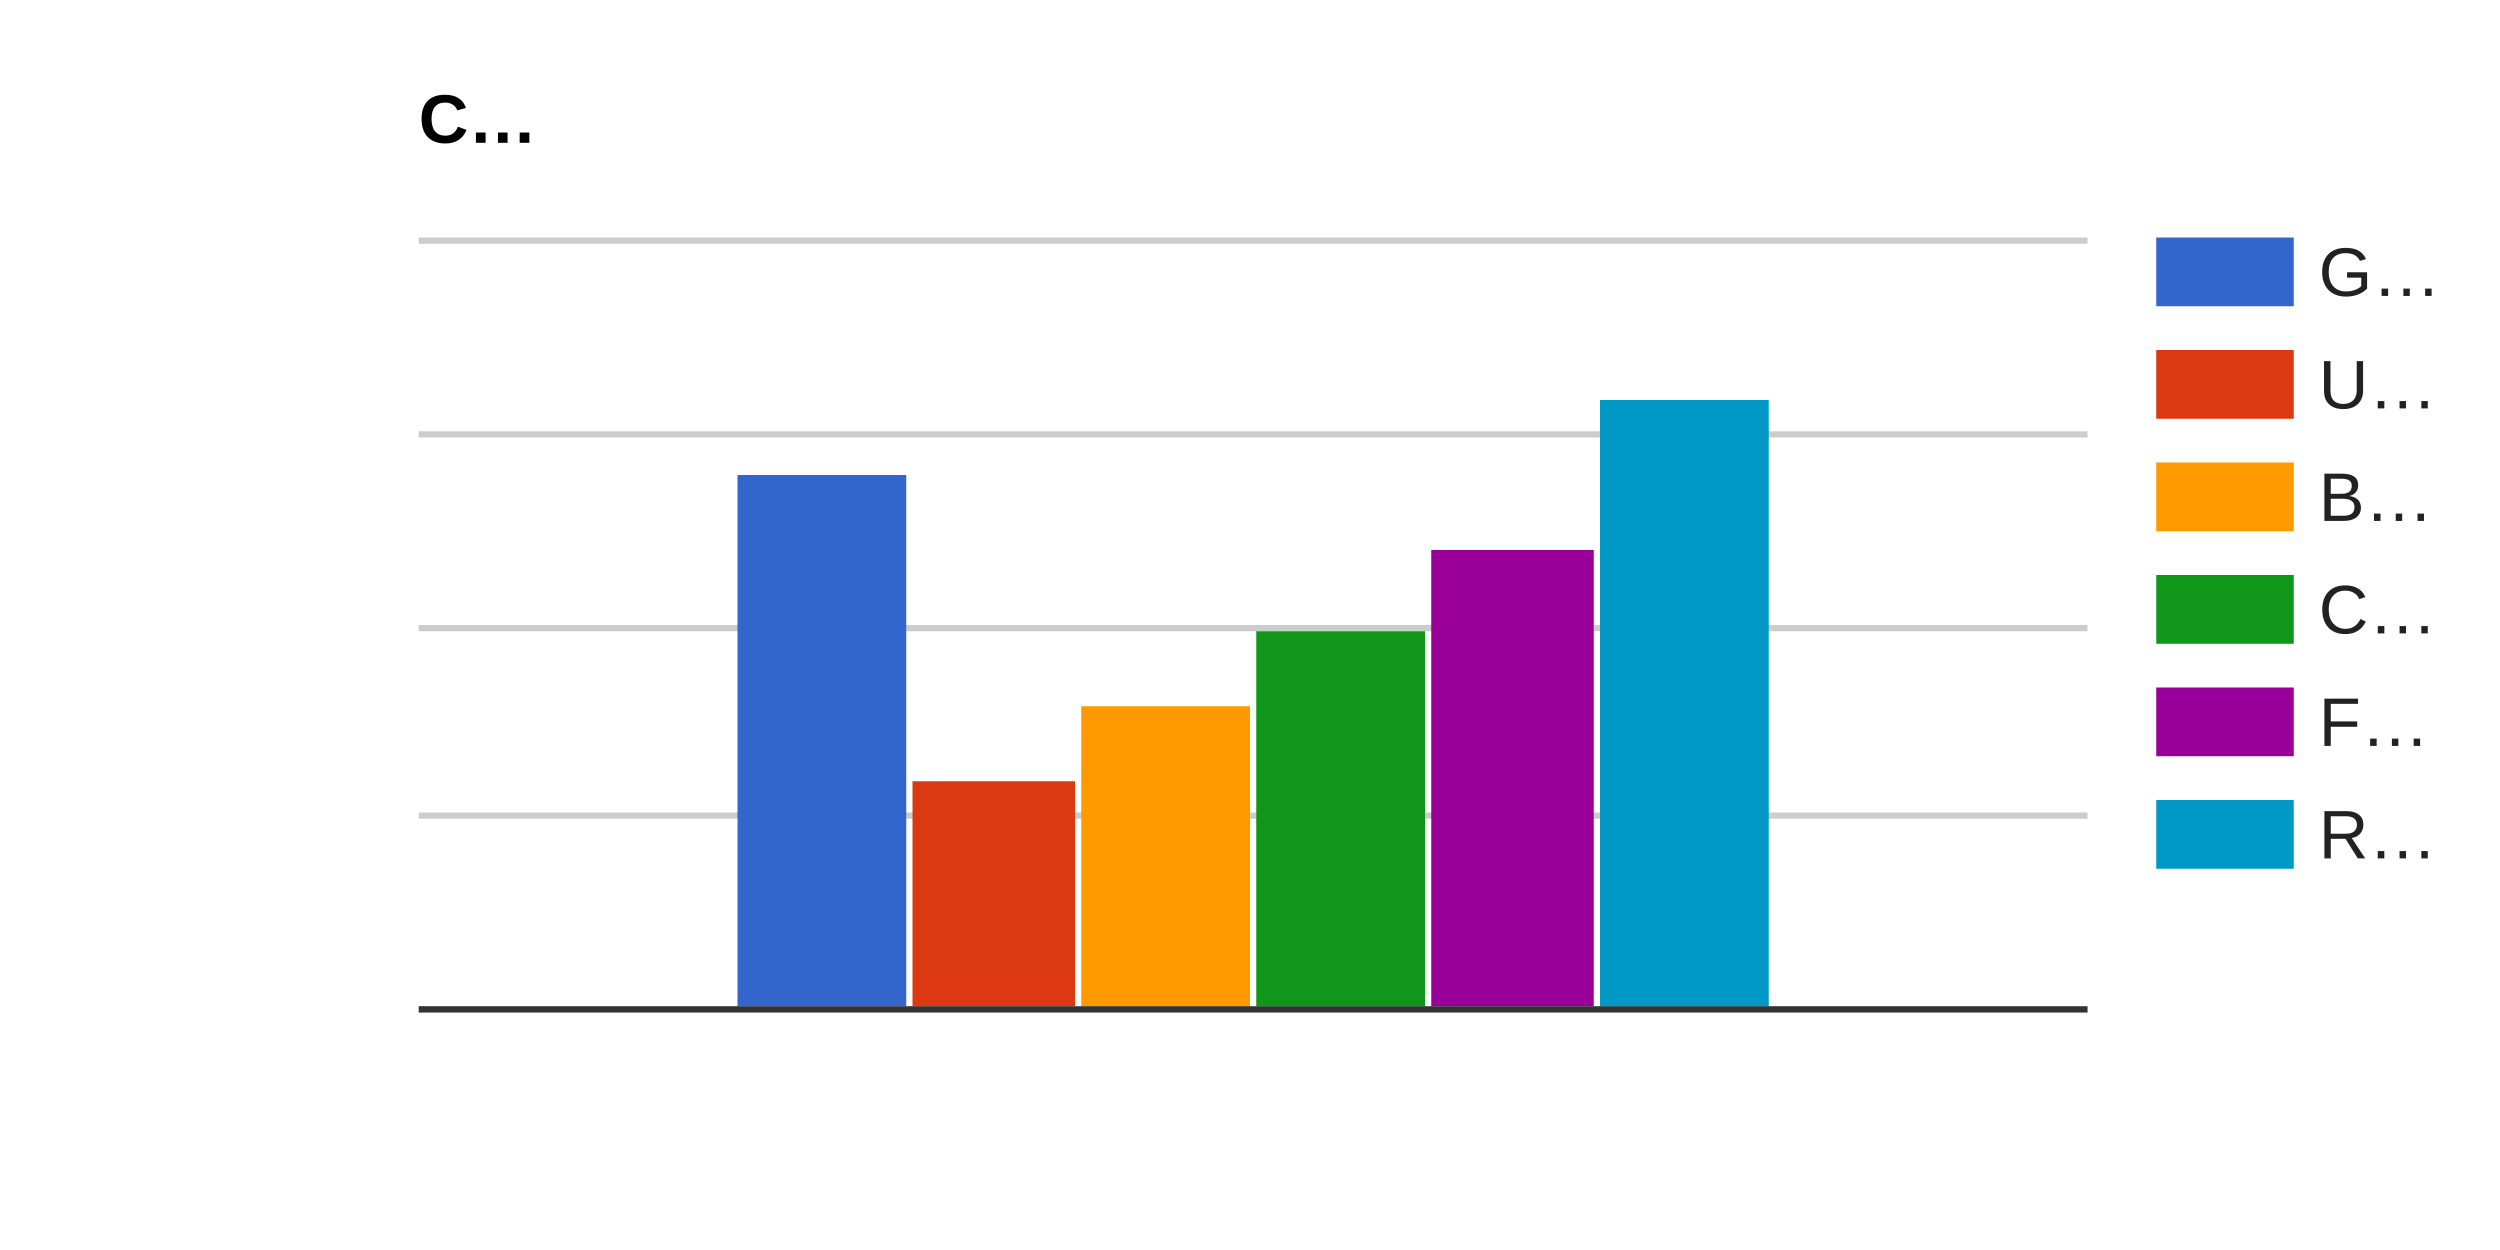
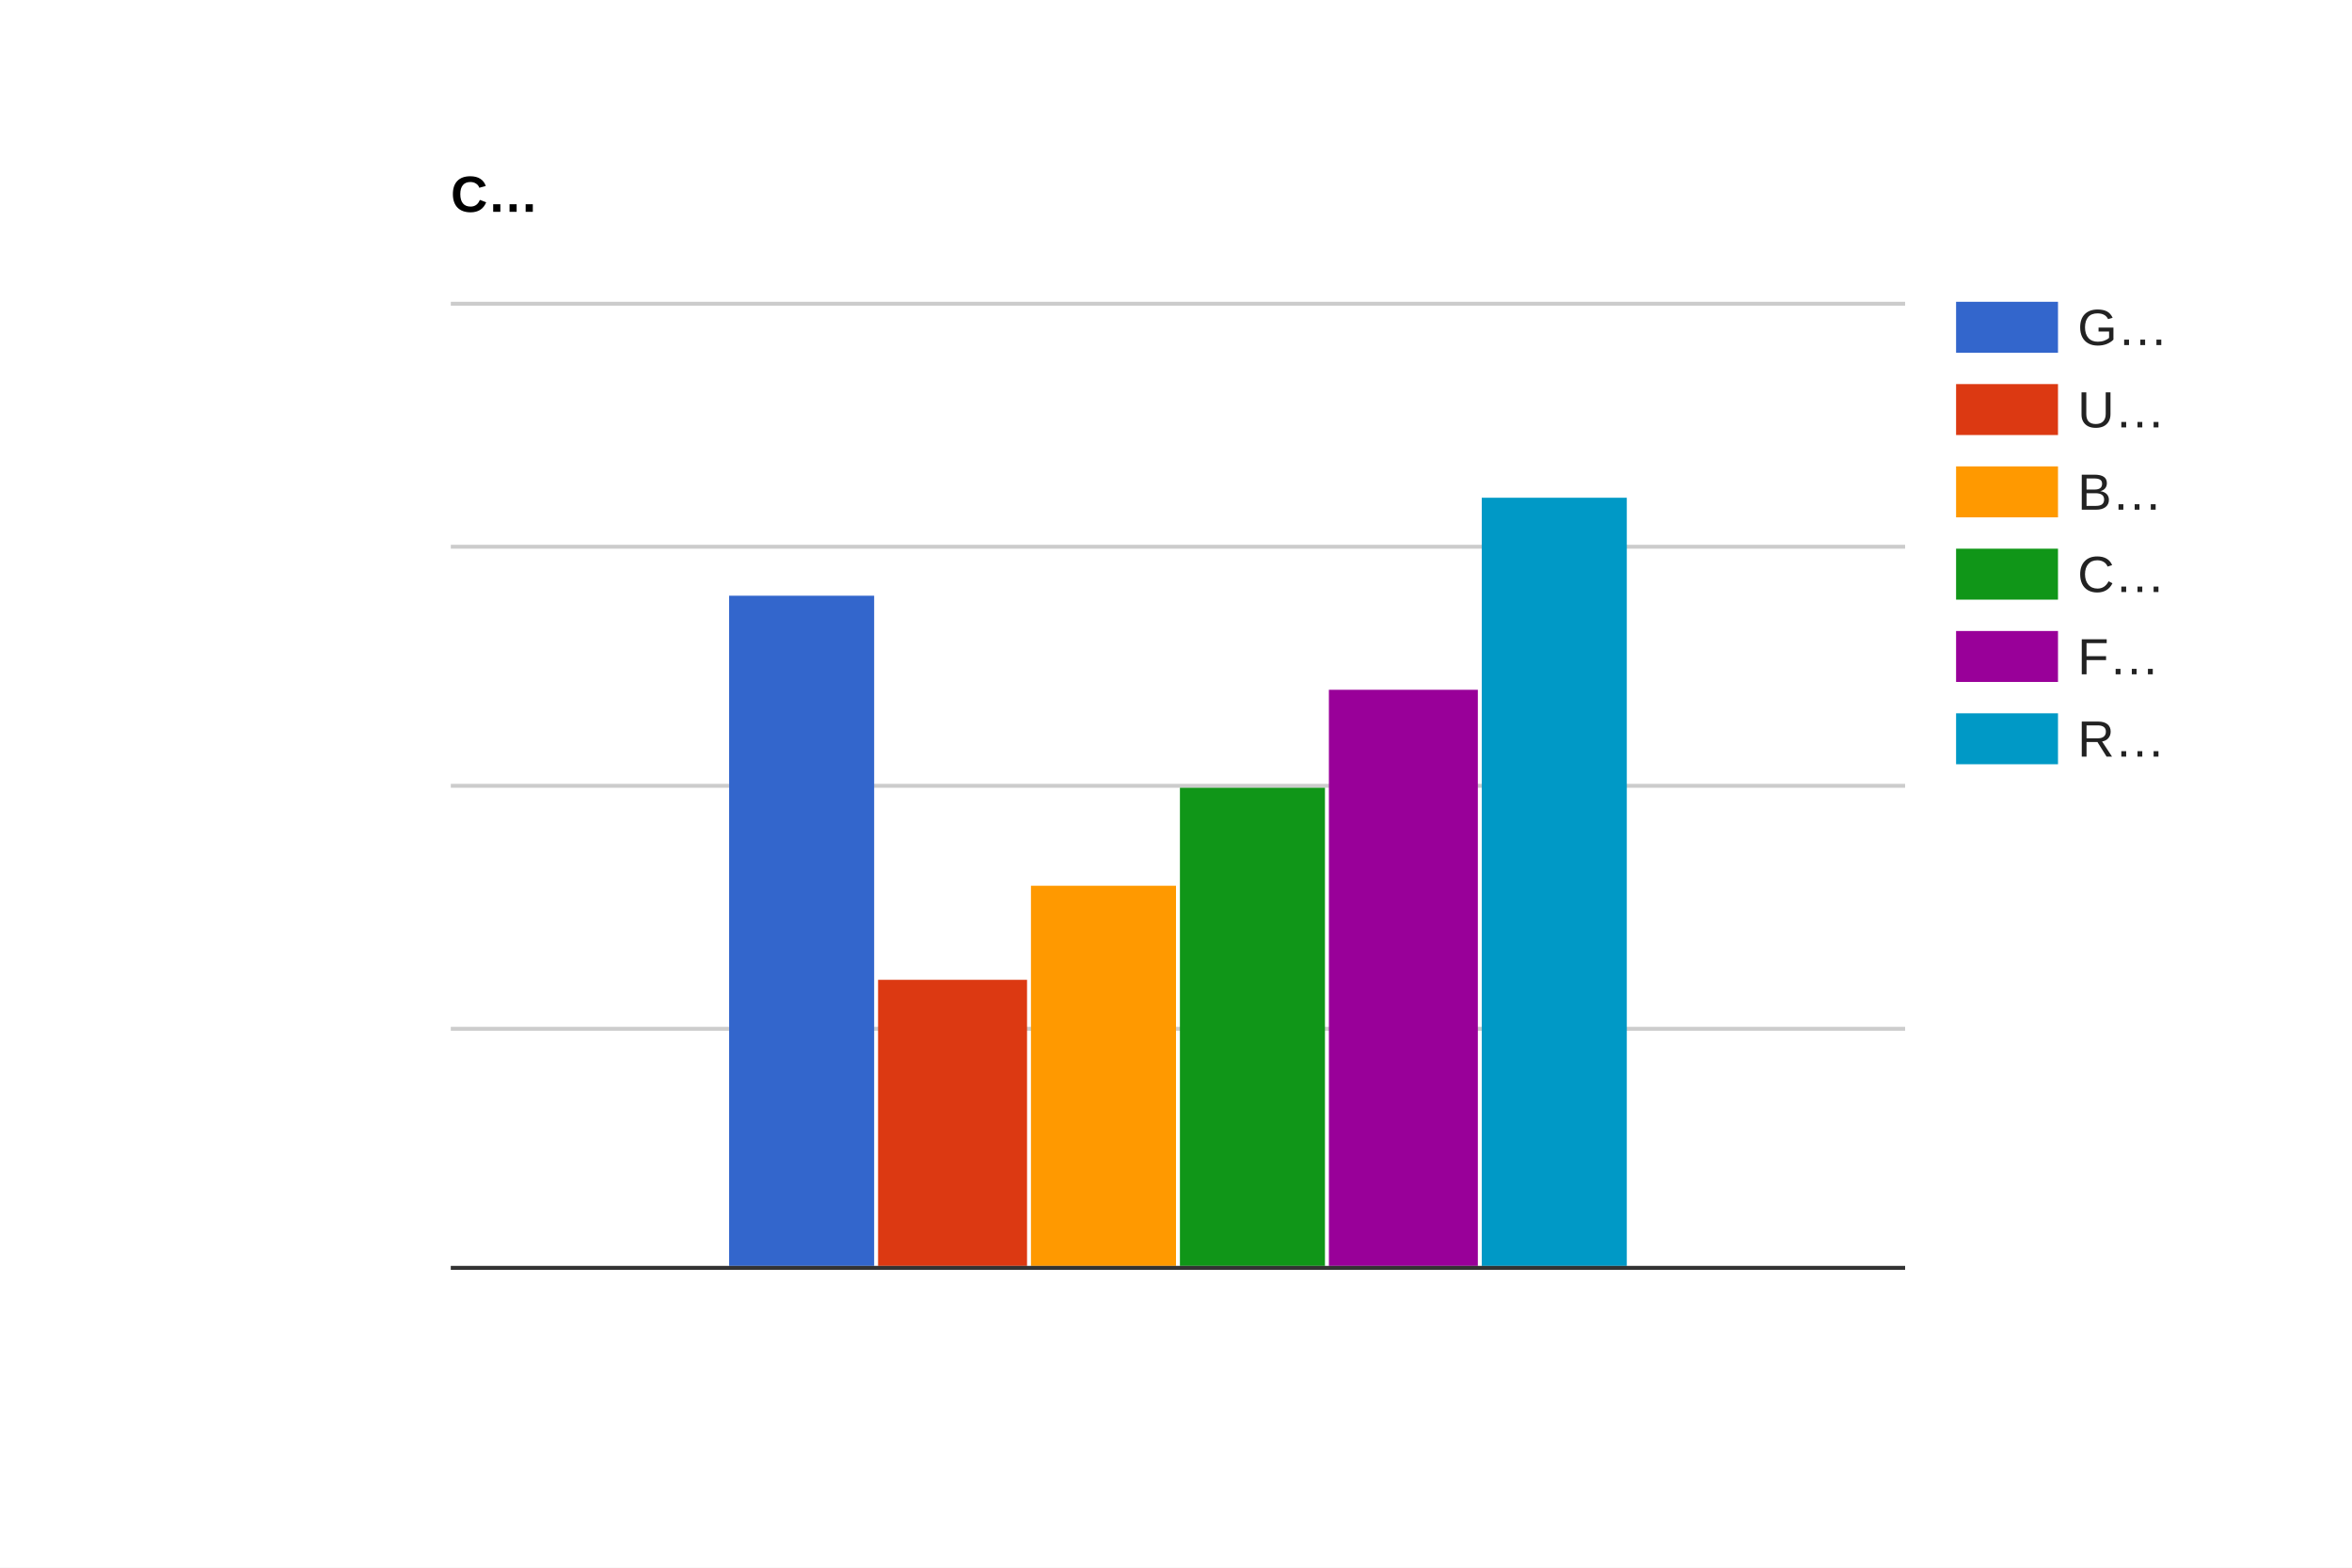
- <svg width="400" height="200" style="overflow: hidden;" aria-label="Graphique">
+ <svg width="600" height="400" style="overflow: hidden;" aria-label="Graphique">
  <defs id="defs">
    <clippath id="_ABSTRACT_RENDERER_ID_0">
-       <rect x="67" y="38" width="267" height="124" />
+       <rect x="115" y="77" width="371" height="247" />
    </clippath>
  </defs>
-   <rect x="0" y="0" width="400" height="200" stroke="none" stroke-width="0" fill="#ffffff" />
+   <rect x="0" y="0" width="600" height="400" stroke="none" stroke-width="0" fill="#ffffff" />
  <g>
-     <text text-anchor="start" x="67" y="22.85" font-family="Arial" font-size="11" font-weight="bold" stroke="none" stroke-width="0" fill="#000000">C…</text>
-     <rect x="67" y="13.5" width="267" height="11" stroke="none" stroke-width="0" fill-opacity="0" fill="#ffffff" />
+     <text text-anchor="start" x="115" y="54.05" font-family="Arial" font-size="13" font-weight="bold" stroke="none" stroke-width="0" fill="#000000">C…</text>
+     <rect x="115" y="43" width="371" height="13" stroke="none" stroke-width="0" fill-opacity="0" fill="#ffffff" />
  </g>
  <g>
-     <rect x="345" y="38" width="44" height="101" stroke="none" stroke-width="0" fill-opacity="0" fill="#ffffff" />
+     <rect x="499" y="77" width="88" height="118" stroke="none" stroke-width="0" fill-opacity="0" fill="#ffffff" />
    <g>
-       <rect x="345" y="38" width="44" height="11" stroke="none" stroke-width="0" fill-opacity="0" fill="#ffffff" />
+       <rect x="499" y="77" width="88" height="13" stroke="none" stroke-width="0" fill-opacity="0" fill="#ffffff" />
      <g>
-         <text text-anchor="start" x="371" y="47.35" font-family="Arial" font-size="11" stroke="none" stroke-width="0" fill="#222222">G…</text>
-         <rect x="371" y="38" width="18" height="11" stroke="none" stroke-width="0" fill-opacity="0" fill="#ffffff" />
+         <text text-anchor="start" x="530" y="88.05" font-family="Arial" font-size="13" stroke="none" stroke-width="0" fill="#222222">G…</text>
+         <rect x="530" y="77" width="57" height="13" stroke="none" stroke-width="0" fill-opacity="0" fill="#ffffff" />
      </g>
-       <rect x="345" y="38" width="22" height="11" stroke="none" stroke-width="0" fill="#3366cc" />
+       <rect x="499" y="77" width="26" height="13" stroke="none" stroke-width="0" fill="#3366cc" />
    </g>
    <g>
-       <rect x="345" y="56" width="44" height="11" stroke="none" stroke-width="0" fill-opacity="0" fill="#ffffff" />
+       <rect x="499" y="98" width="88" height="13" stroke="none" stroke-width="0" fill-opacity="0" fill="#ffffff" />
      <g>
-         <text text-anchor="start" x="371" y="65.35" font-family="Arial" font-size="11" stroke="none" stroke-width="0" fill="#222222">U…</text>
-         <rect x="371" y="56" width="18" height="11" stroke="none" stroke-width="0" fill-opacity="0" fill="#ffffff" />
+         <text text-anchor="start" x="530" y="109.05" font-family="Arial" font-size="13" stroke="none" stroke-width="0" fill="#222222">U…</text>
+         <rect x="530" y="98" width="57" height="13" stroke="none" stroke-width="0" fill-opacity="0" fill="#ffffff" />
      </g>
-       <rect x="345" y="56" width="22" height="11" stroke="none" stroke-width="0" fill="#dc3912" />
+       <rect x="499" y="98" width="26" height="13" stroke="none" stroke-width="0" fill="#dc3912" />
    </g>
    <g>
-       <rect x="345" y="74" width="44" height="11" stroke="none" stroke-width="0" fill-opacity="0" fill="#ffffff" />
+       <rect x="499" y="119" width="88" height="13" stroke="none" stroke-width="0" fill-opacity="0" fill="#ffffff" />
      <g>
-         <text text-anchor="start" x="371" y="83.35" font-family="Arial" font-size="11" stroke="none" stroke-width="0" fill="#222222">B…</text>
-         <rect x="371" y="74" width="18" height="11" stroke="none" stroke-width="0" fill-opacity="0" fill="#ffffff" />
+         <text text-anchor="start" x="530" y="130.05" font-family="Arial" font-size="13" stroke="none" stroke-width="0" fill="#222222">B…</text>
+         <rect x="530" y="119" width="57" height="13" stroke="none" stroke-width="0" fill-opacity="0" fill="#ffffff" />
      </g>
-       <rect x="345" y="74" width="22" height="11" stroke="none" stroke-width="0" fill="#ff9900" />
+       <rect x="499" y="119" width="26" height="13" stroke="none" stroke-width="0" fill="#ff9900" />
    </g>
    <g>
-       <rect x="345" y="92" width="44" height="11" stroke="none" stroke-width="0" fill-opacity="0" fill="#ffffff" />
+       <rect x="499" y="140" width="88" height="13" stroke="none" stroke-width="0" fill-opacity="0" fill="#ffffff" />
      <g>
-         <text text-anchor="start" x="371" y="101.35" font-family="Arial" font-size="11" stroke="none" stroke-width="0" fill="#222222">C…</text>
-         <rect x="371" y="92" width="18" height="11" stroke="none" stroke-width="0" fill-opacity="0" fill="#ffffff" />
+         <text text-anchor="start" x="530" y="151.05" font-family="Arial" font-size="13" stroke="none" stroke-width="0" fill="#222222">C…</text>
+         <rect x="530" y="140" width="57" height="13" stroke="none" stroke-width="0" fill-opacity="0" fill="#ffffff" />
      </g>
-       <rect x="345" y="92" width="22" height="11" stroke="none" stroke-width="0" fill="#109618" />
+       <rect x="499" y="140" width="26" height="13" stroke="none" stroke-width="0" fill="#109618" />
    </g>
    <g>
-       <rect x="345" y="110" width="44" height="11" stroke="none" stroke-width="0" fill-opacity="0" fill="#ffffff" />
+       <rect x="499" y="161" width="88" height="13" stroke="none" stroke-width="0" fill-opacity="0" fill="#ffffff" />
      <g>
-         <text text-anchor="start" x="371" y="119.35" font-family="Arial" font-size="11" stroke="none" stroke-width="0" fill="#222222">F…</text>
-         <rect x="371" y="110" width="18" height="11" stroke="none" stroke-width="0" fill-opacity="0" fill="#ffffff" />
+         <text text-anchor="start" x="530" y="172.05" font-family="Arial" font-size="13" stroke="none" stroke-width="0" fill="#222222">F…</text>
+         <rect x="530" y="161" width="57" height="13" stroke="none" stroke-width="0" fill-opacity="0" fill="#ffffff" />
      </g>
-       <rect x="345" y="110" width="22" height="11" stroke="none" stroke-width="0" fill="#990099" />
+       <rect x="499" y="161" width="26" height="13" stroke="none" stroke-width="0" fill="#990099" />
    </g>
    <g>
-       <rect x="345" y="128" width="44" height="11" stroke="none" stroke-width="0" fill-opacity="0" fill="#ffffff" />
+       <rect x="499" y="182" width="88" height="13" stroke="none" stroke-width="0" fill-opacity="0" fill="#ffffff" />
      <g>
-         <text text-anchor="start" x="371" y="137.35" font-family="Arial" font-size="11" stroke="none" stroke-width="0" fill="#222222">R…</text>
-         <rect x="371" y="128" width="18" height="11" stroke="none" stroke-width="0" fill-opacity="0" fill="#ffffff" />
+         <text text-anchor="start" x="530" y="193.05" font-family="Arial" font-size="13" stroke="none" stroke-width="0" fill="#222222">R…</text>
+         <rect x="530" y="182" width="57" height="13" stroke="none" stroke-width="0" fill-opacity="0" fill="#ffffff" />
      </g>
-       <rect x="345" y="128" width="22" height="11" stroke="none" stroke-width="0" fill="#0099c6" />
+       <rect x="499" y="182" width="26" height="13" stroke="none" stroke-width="0" fill="#0099c6" />
    </g>
  </g>
  <g>
-     <rect x="67" y="38" width="267" height="124" stroke="none" stroke-width="0" fill-opacity="0" fill="#ffffff" />
+     <rect x="115" y="77" width="371" height="247" stroke="none" stroke-width="0" fill-opacity="0" fill="#ffffff" />
    <g clip-path="url(about:blank#_ABSTRACT_RENDERER_ID_0)">
      <g>
-         <rect x="67" y="161" width="267" height="1" stroke="none" stroke-width="0" fill="#cccccc" />
-         <rect x="67" y="130" width="267" height="1" stroke="none" stroke-width="0" fill="#cccccc" />
-         <rect x="67" y="100" width="267" height="1" stroke="none" stroke-width="0" fill="#cccccc" />
-         <rect x="67" y="69" width="267" height="1" stroke="none" stroke-width="0" fill="#cccccc" />
-         <rect x="67" y="38" width="267" height="1" stroke="none" stroke-width="0" fill="#cccccc" />
+         <rect x="115" y="323" width="371" height="1" stroke="none" stroke-width="0" fill="#cccccc" />
+         <rect x="115" y="262" width="371" height="1" stroke="none" stroke-width="0" fill="#cccccc" />
+         <rect x="115" y="200" width="371" height="1" stroke="none" stroke-width="0" fill="#cccccc" />
+         <rect x="115" y="139" width="371" height="1" stroke="none" stroke-width="0" fill="#cccccc" />
+         <rect x="115" y="77" width="371" height="1" stroke="none" stroke-width="0" fill="#cccccc" />
      </g>
      <g>
-         <rect x="118" y="76" width="27" height="85" stroke="none" stroke-width="0" fill="#3366cc" />
-         <rect x="146" y="125" width="26" height="36" stroke="none" stroke-width="0" fill="#dc3912" />
-         <rect x="173" y="113" width="27" height="48" stroke="none" stroke-width="0" fill="#ff9900" />
-         <rect x="201" y="101" width="27" height="60" stroke="none" stroke-width="0" fill="#109618" />
-         <rect x="229" y="88" width="26" height="73" stroke="none" stroke-width="0" fill="#990099" />
-         <rect x="256" y="64" width="27" height="97" stroke="none" stroke-width="0" fill="#0099c6" />
+         <rect x="186" y="152" width="37" height="171" stroke="none" stroke-width="0" fill="#3366cc" />
+         <rect x="224" y="250" width="38" height="73" stroke="none" stroke-width="0" fill="#dc3912" />
+         <rect x="263" y="226" width="37" height="97" stroke="none" stroke-width="0" fill="#ff9900" />
+         <rect x="301" y="201" width="37" height="122" stroke="none" stroke-width="0" fill="#109618" />
+         <rect x="339" y="176" width="38" height="147" stroke="none" stroke-width="0" fill="#990099" />
+         <rect x="378" y="127" width="37" height="196" stroke="none" stroke-width="0" fill="#0099c6" />
      </g>
      <g>
-         <rect x="67" y="161" width="267" height="1" stroke="none" stroke-width="0" fill="#333333" />
+         <rect x="115" y="323" width="371" height="1" stroke="none" stroke-width="0" fill="#333333" />
      </g>
    </g>
    <g />
    <g>
      <g>
-         <text text-anchor="end" x="0" y="165.35" font-family="Arial" font-size="11" stroke="none" stroke-width="0" fill="#444444">0…</text>
-         <rect x="NaN" y="156" width="NaN" height="11" stroke="none" stroke-width="0" fill-opacity="0" fill="#ffffff" />
+         <text text-anchor="end" x="0" y="328.05" font-family="Arial" font-size="13" stroke="none" stroke-width="0" fill="#444444">0…</text>
+         <rect x="NaN" y="317" width="NaN" height="13" stroke="none" stroke-width="0" fill-opacity="0" fill="#ffffff" />
      </g>
      <g>
-         <text text-anchor="end" x="0" y="134.6" font-family="Arial" font-size="11" stroke="none" stroke-width="0" fill="#444444">2…</text>
-         <rect x="NaN" y="125.25" width="NaN" height="11" stroke="none" stroke-width="0" fill-opacity="0" fill="#ffffff" />
+         <text text-anchor="end" x="0" y="266.55" font-family="Arial" font-size="13" stroke="none" stroke-width="0" fill="#444444">2…</text>
+         <rect x="NaN" y="255.5" width="NaN" height="13" stroke="none" stroke-width="0" fill-opacity="0" fill="#ffffff" />
      </g>
      <g>
-         <text text-anchor="end" x="0" y="103.85" font-family="Arial" font-size="11" stroke="none" stroke-width="0" fill="#444444">5…</text>
-         <rect x="NaN" y="94.5" width="NaN" height="11" stroke="none" stroke-width="0" fill-opacity="0" fill="#ffffff" />
+         <text text-anchor="end" x="0" y="205.05" font-family="Arial" font-size="13" stroke="none" stroke-width="0" fill="#444444">5…</text>
+         <rect x="NaN" y="194" width="NaN" height="13" stroke="none" stroke-width="0" fill-opacity="0" fill="#ffffff" />
      </g>
      <g>
-         <text text-anchor="end" x="0" y="73.1" font-family="Arial" font-size="11" stroke="none" stroke-width="0" fill="#444444">7…</text>
-         <rect x="NaN" y="63.75" width="NaN" height="11" stroke="none" stroke-width="0" fill-opacity="0" fill="#ffffff" />
+         <text text-anchor="end" x="0" y="143.55" font-family="Arial" font-size="13" stroke="none" stroke-width="0" fill="#444444">7…</text>
+         <rect x="NaN" y="132.5" width="NaN" height="13" stroke="none" stroke-width="0" fill-opacity="0" fill="#ffffff" />
      </g>
      <g>
-         <text text-anchor="end" x="0" y="42.35" font-family="Arial" font-size="11" stroke="none" stroke-width="0" fill="#444444">1…</text>
-         <rect x="NaN" y="33" width="NaN" height="11" stroke="none" stroke-width="0" fill-opacity="0" fill="#ffffff" />
+         <text text-anchor="end" x="0" y="82.05" font-family="Arial" font-size="13" stroke="none" stroke-width="0" fill="#444444">1…</text>
+         <rect x="NaN" y="71" width="NaN" height="13" stroke="none" stroke-width="0" fill-opacity="0" fill="#ffffff" />
      </g>
    </g>
  </g>
  <g />
</svg>
